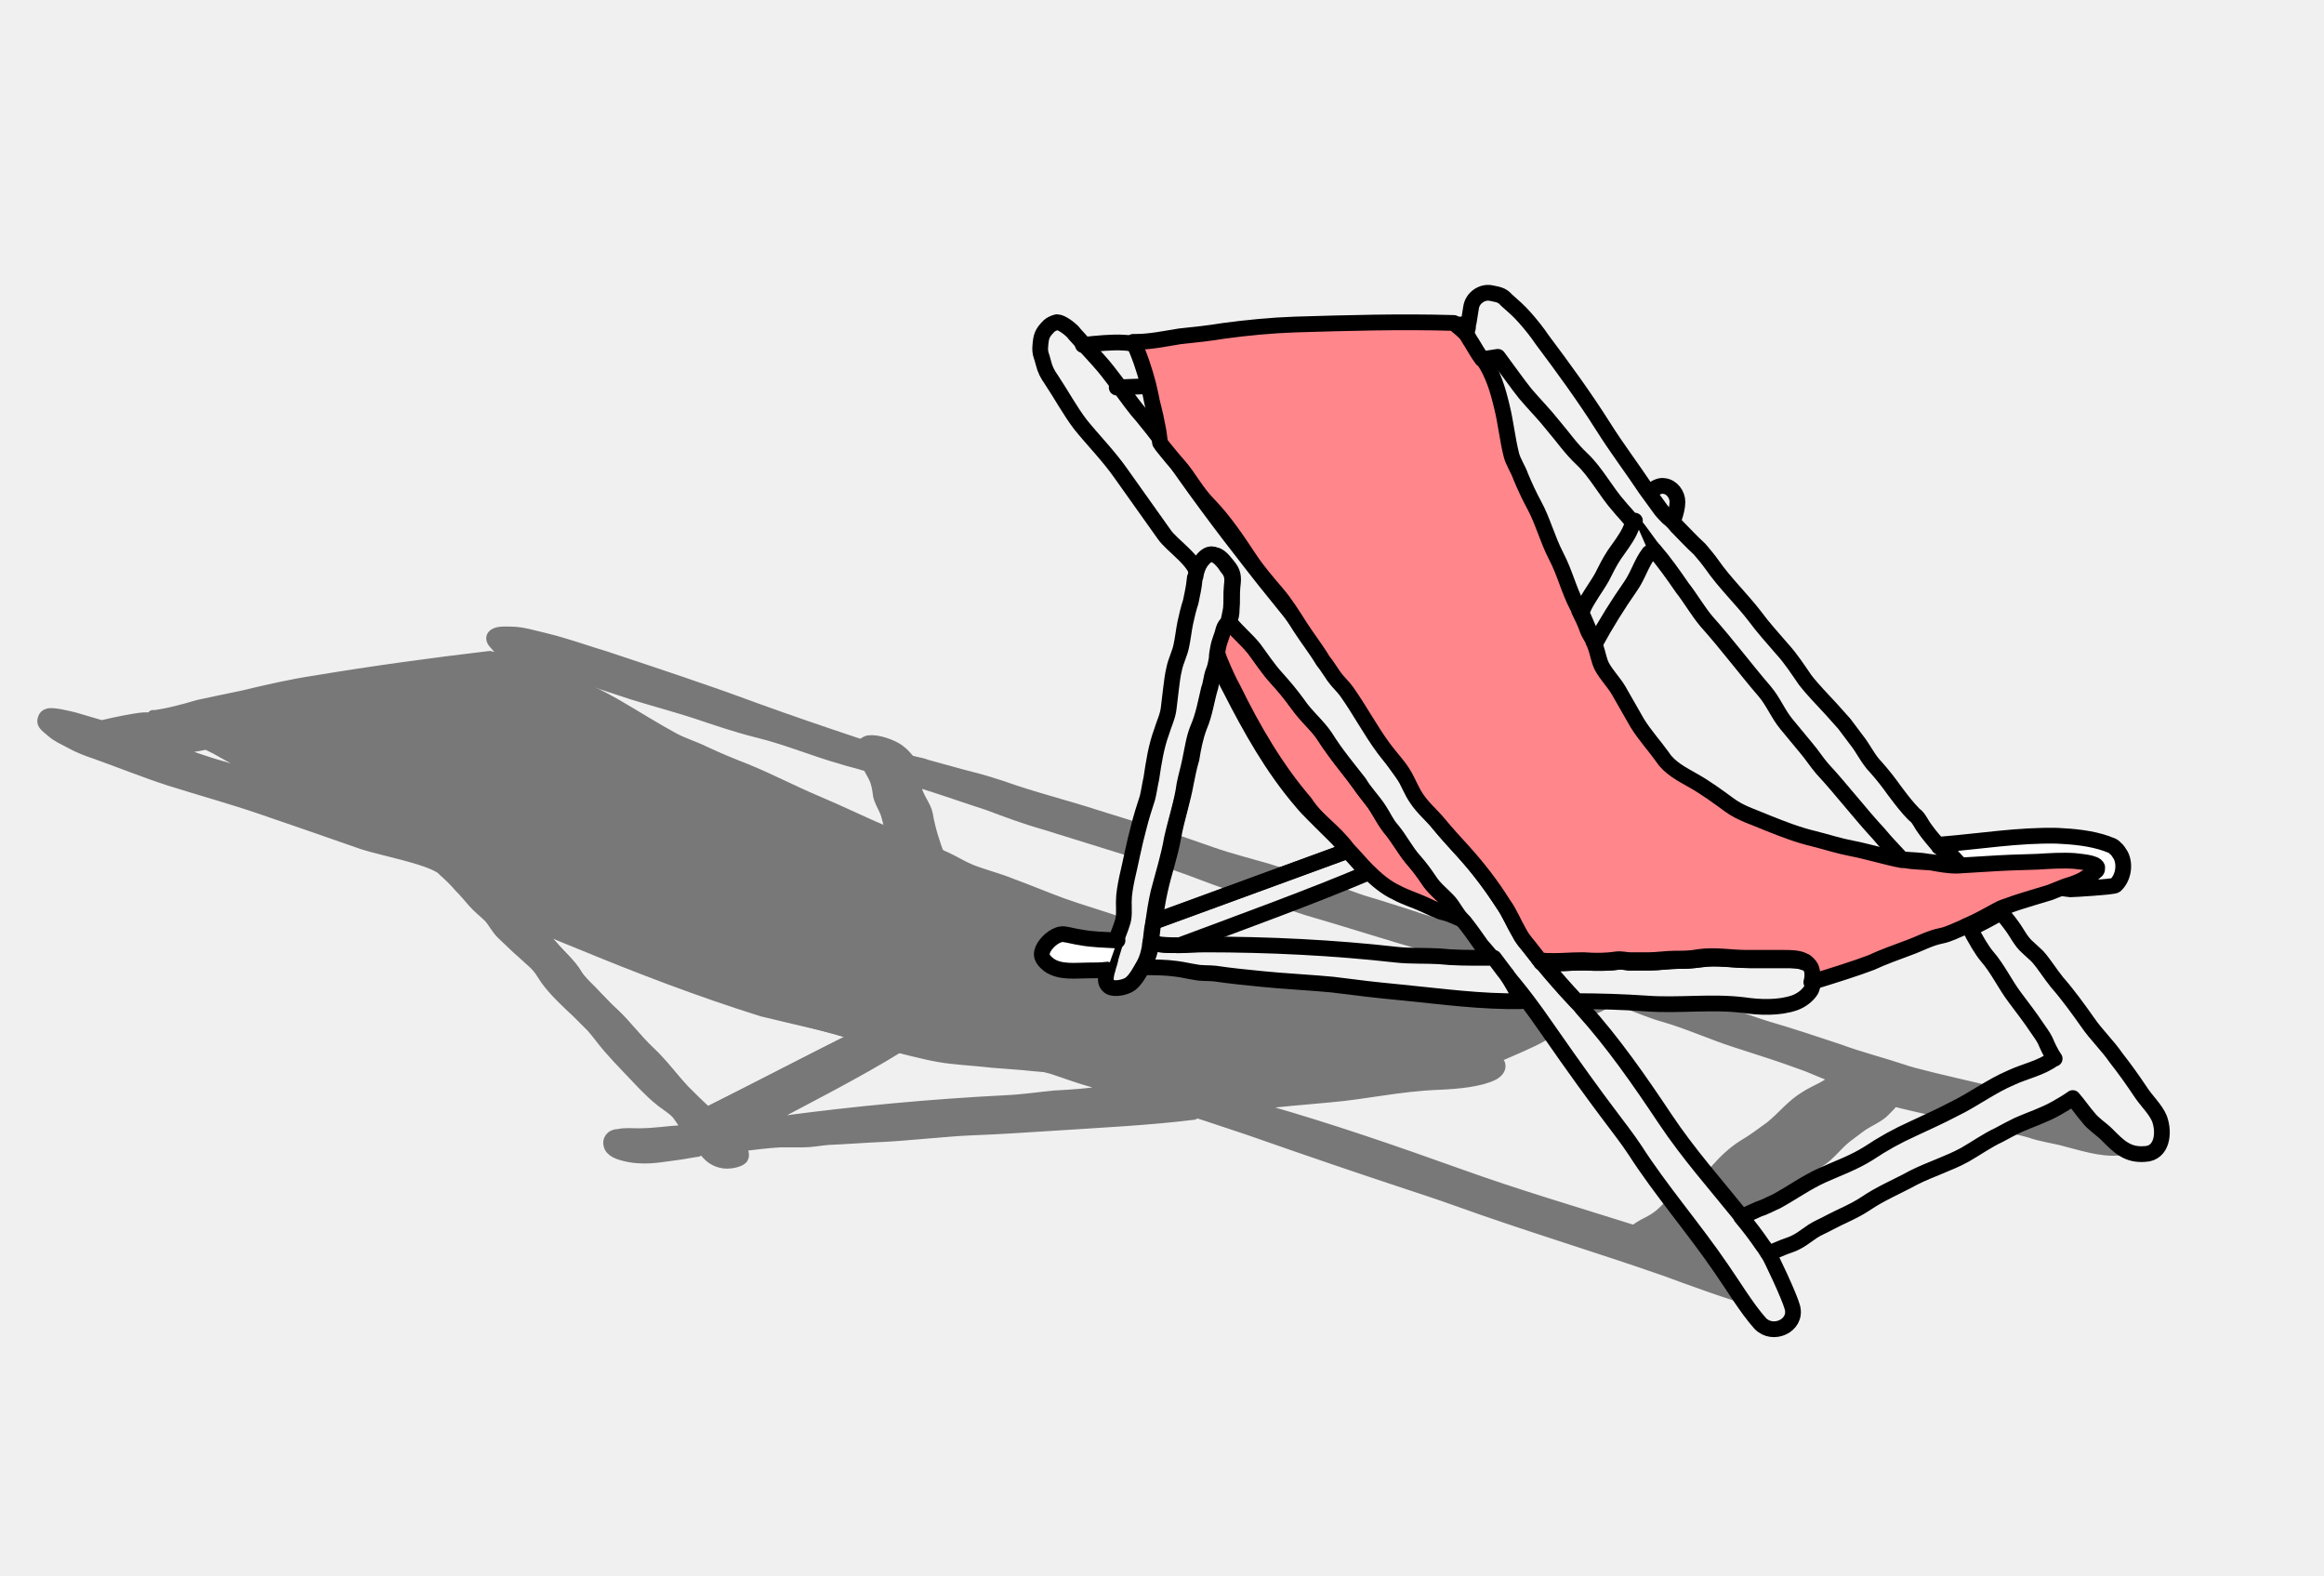
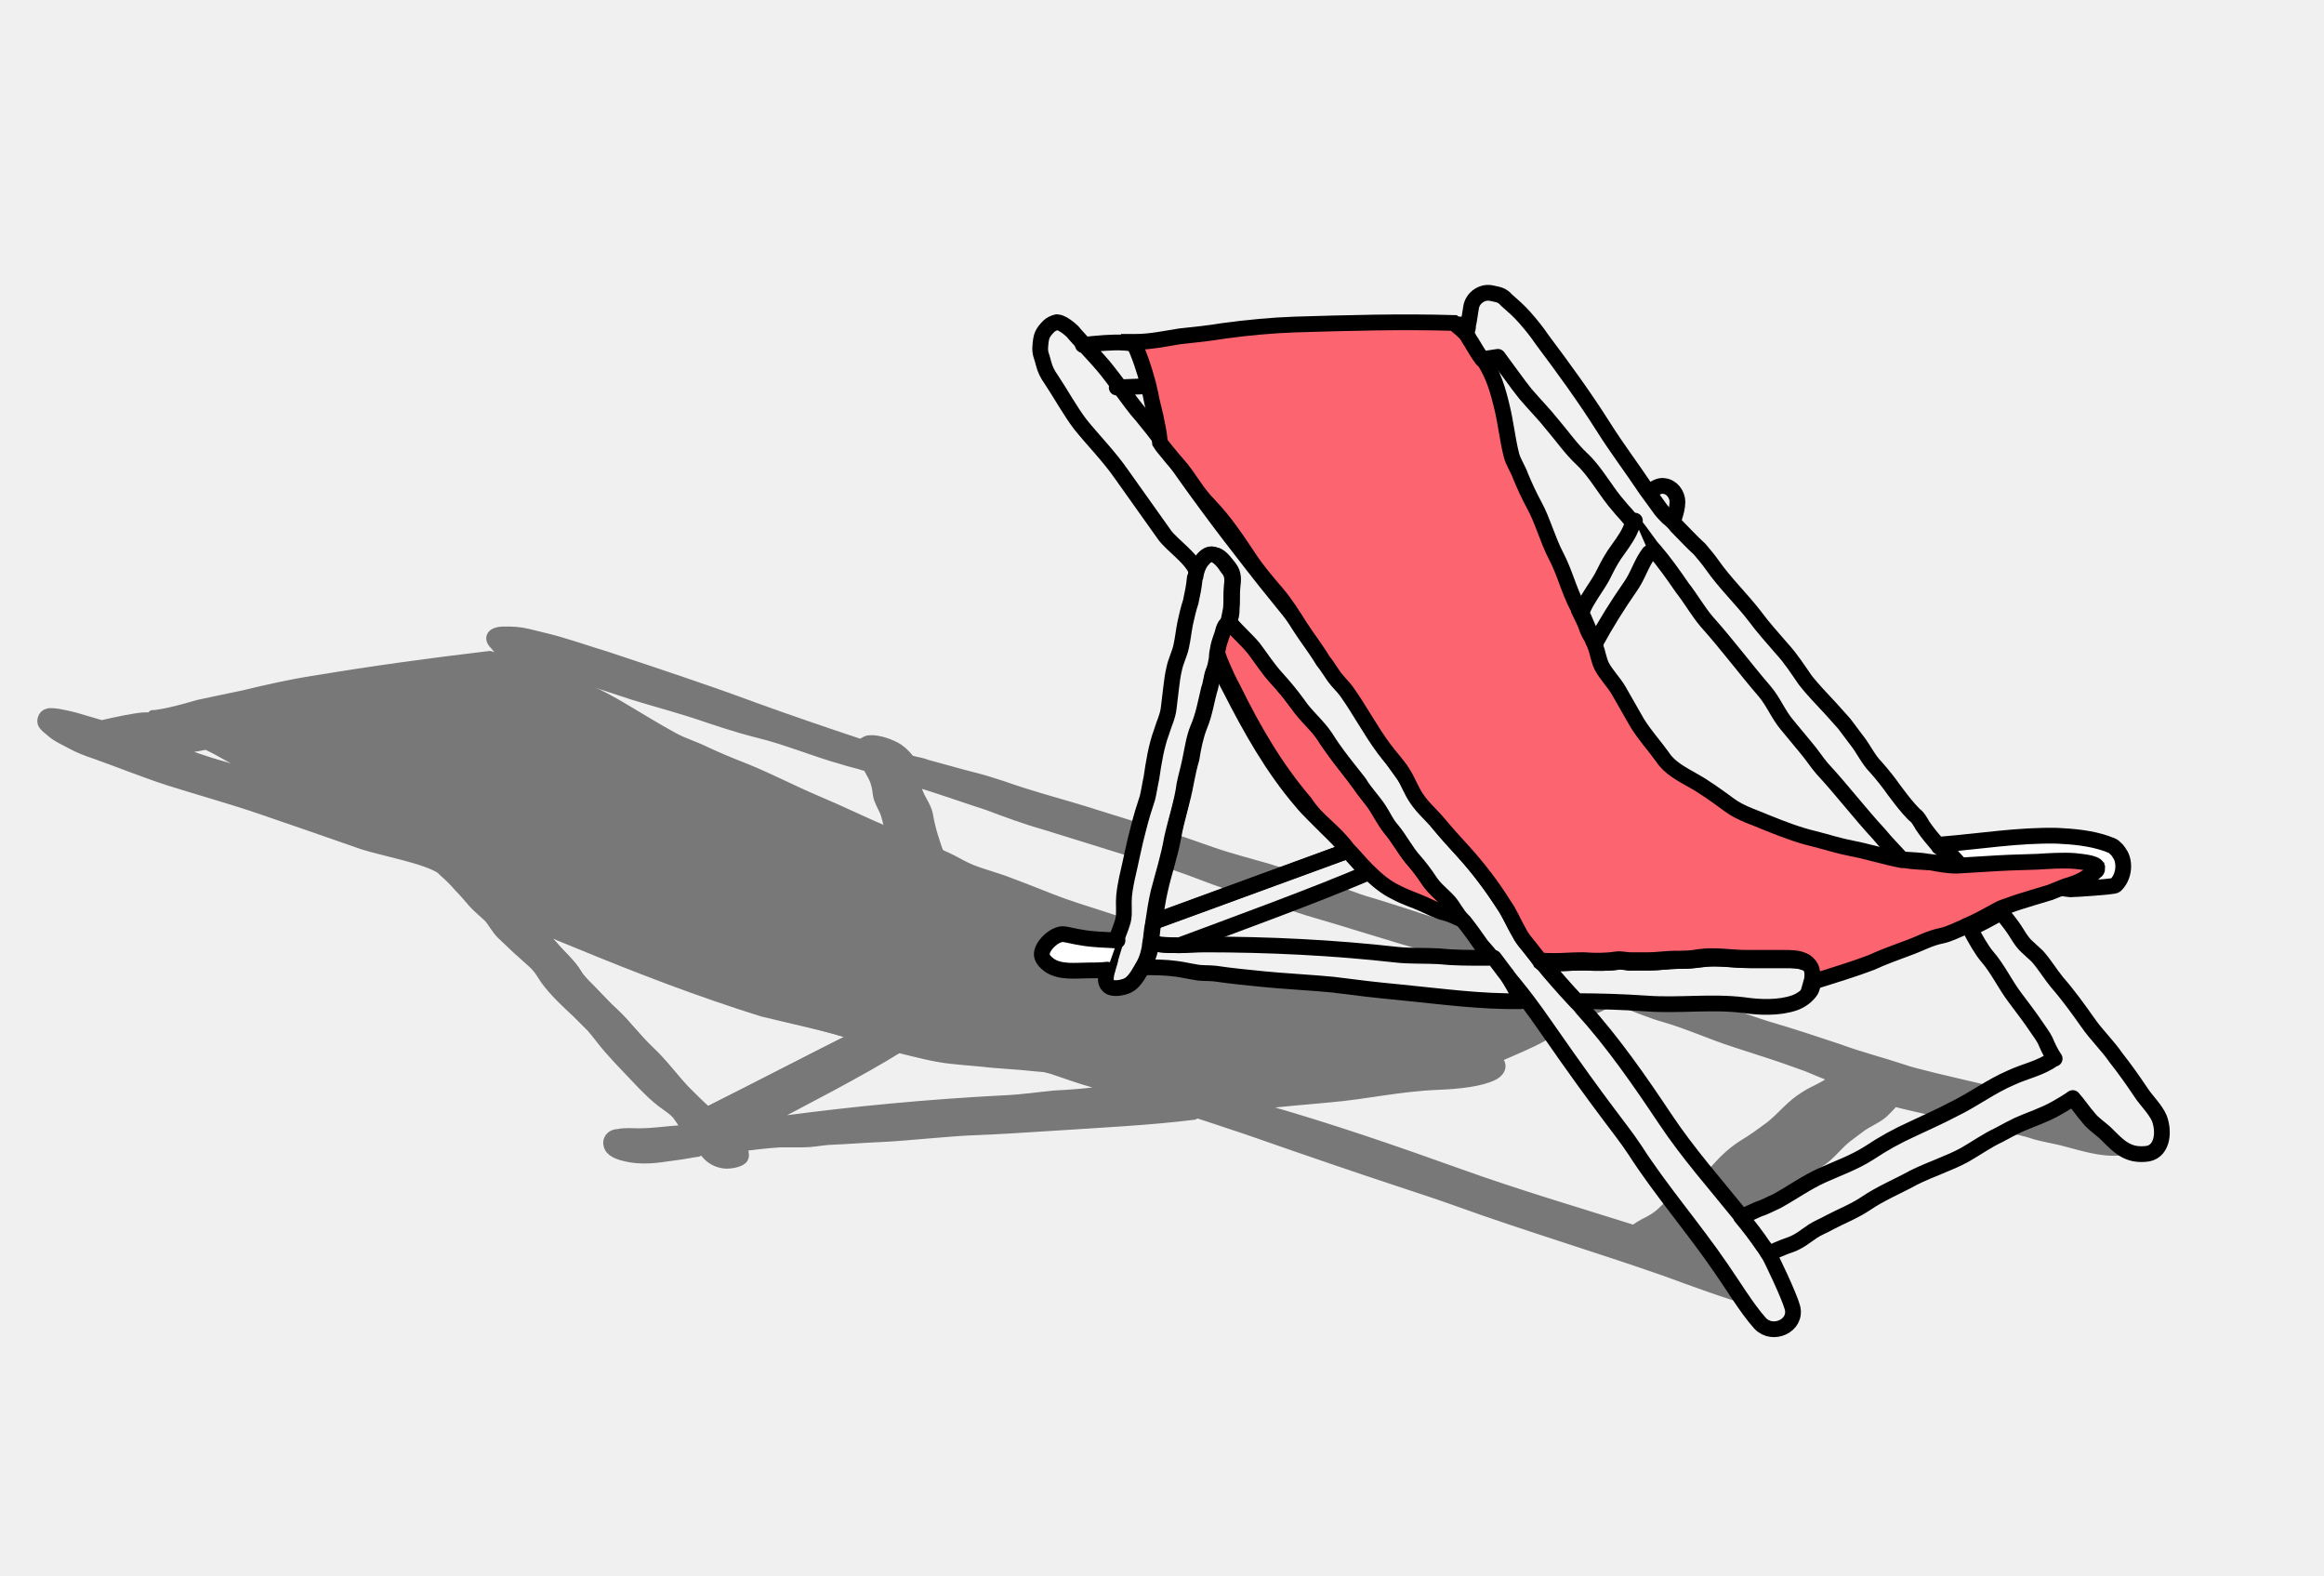
<svg xmlns="http://www.w3.org/2000/svg" version="1.1" id="Calque_1" x="0px" y="0px" viewBox="0 0 295.1 200" style="enable-background:new 0 0 295.1 200;" xml:space="preserve">
  <style type="text/css">
	.st0{opacity:0.5;}
	.st1{fill:#F1F1F1;stroke:#000000;stroke-width:1.315;stroke-linecap:round;stroke-linejoin:round;stroke-miterlimit:10;}
	.st2{fill:none;stroke:#000000;stroke-width:1.315;stroke-linecap:round;stroke-linejoin:round;stroke-miterlimit:10;}
	.st3{stroke:#000000;stroke-width:1.315;stroke-linecap:round;stroke-linejoin:round;stroke-miterlimit:10;}
	.st4{fill:#FF868B;stroke:#000000;stroke-width:1.315;stroke-linecap:round;stroke-linejoin:round;stroke-miterlimit:10;}
- 	.st5{fill:#FF868B;stroke:#000000;stroke-width:2;stroke-linecap:round;stroke-linejoin:round;stroke-miterlimit:10;}
+ 	.st5{fill:#FC6570;stroke:#000000;stroke-width:2;stroke-miterlimit:10;}
	.st6{fill:#F1F1F1;stroke:#000000;stroke-width:2;stroke-linecap:round;stroke-linejoin:round;stroke-miterlimit:10;}
	.st7{fill:#FFFFFF;stroke:#000000;stroke-width:2;stroke-linecap:round;stroke-linejoin:round;stroke-miterlimit:10;}
	.st8{fill:none;stroke:#000000;stroke-width:2;stroke-linecap:round;stroke-linejoin:round;stroke-miterlimit:10;}
+ 	.st9{fill:#FF868B;stroke:#000000;stroke-width:2;stroke-linecap:round;stroke-linejoin:round;stroke-miterlimit:10;}
</style>
  <g class="st0">
    <path class="st1" d="M80.4,114.4c-1.5-0.5-3-1-4.5-1.6C77.4,113.3,78.9,113.9,80.4,114.4z" />
    <path class="st1" d="M117.5,127.2c-1.8-0.5-3.6-1-5.4-1.6c-1.1-0.4-2.2-0.9-3.3-1.3C112,125.3,115.6,126.5,117.5,127.2z" />
    <path class="st1" d="M142.6,135.6c-0.2-0.1-0.3-0.1-0.4-0.2c-1.4-0.5-2.8-1.1-4.1-1.7C139.6,134.3,141.1,135,142.6,135.6z" />
    <path class="st1" d="M215.3,159c-0.5-0.2-1-0.4-1.5-0.5C214.3,158.6,214.8,158.8,215.3,159z" />
    <path class="st2" d="M19.2,91.1C19.2,91.1,19.1,91.1,19.2,91.1" />
    <path class="st2" d="M64.6,83.3c-0.8,0.1-1.6,0.2-2.4,0.3" />
    <path class="st2" d="M21.9,95.2h-0.1" />
    <path class="st2" d="M26.3,94.5h-0.1" />
    <path class="st1" d="M189.6,134.4c-0.1,0-0.2,0.1-0.2,0.1c-0.4-0.4-1-0.9-1.7-1.2h0.1C188.4,133.5,189.1,133.9,189.6,134.4z" />
    <path class="st3" d="M216.6,119.7C216.6,119.7,216.7,119.7,216.6,119.7C216.7,119.7,216.6,119.7,216.6,119.7l-0.1,0.2   c0,0.1-0.1,0.2-0.3,0.3c-0.2,0.2-0.3,0.3-0.4,0.4c-0.5,0.4-1.1,0.7-1.7,1c-0.4,0.2-1.4,0.9-1.4,0.9l-12.8-1.4   c3.2-0.6,3.8-0.6,7.2-1.2c1.7-0.2,3.3-0.6,5.2-0.7c0.8,0,3.2-0.2,4.1,0.1C216.5,119.4,216.6,119.6,216.6,119.7z" />
    <path class="st4" d="M80.4,114.4c-1.5-0.5-3-1-4.5-1.6C77.4,113.3,78.9,113.9,80.4,114.4z" />
    <path class="st4" d="M117.5,127.2c-1.8-0.5-3.6-1-5.4-1.6c-1.1-0.4-2.2-0.9-3.3-1.3C112,125.3,115.6,126.5,117.5,127.2z" />
    <path class="st4" d="M142.6,135.6c-0.2-0.1-0.3-0.1-0.4-0.2c-1.4-0.5-2.8-1.1-4.1-1.7C139.6,134.3,141.1,135,142.6,135.6z" />
    <path class="st4" d="M189.6,134.4c-0.1,0-0.2,0.1-0.2,0.1c-0.4-0.4-1-0.9-1.7-1.2h0.1C188.4,133.5,189.1,133.9,189.6,134.4z" />
    <path class="st4" d="M196,121.7c-1.3,0.2-2.7,0.1-4,0.2s-2.7,0.2-4,0.2c0,0,0,0-0.1,0c0.1,0,0.2,0,0.3,0c1.3,0,2.7-0.2,4-0.2   C193.5,121.8,194.8,121.8,196,121.7z" />
    <path class="st3" d="M133.2,135.5c-1.3-0.1-2.4-0.2-3.3-0.3c-1.2-0.1-2.6-0.2-3.9-0.3c-1.7-0.2-3.4-0.3-5.2-0.5   c-2-0.2-4.3-0.8-6.7-1.4l0,0c-1.8-0.5-3.6-1-5.2-1.5c-3.9-1.3-8-2.1-12-3.3c-8.1-2.4-15.8-5.5-23.3-8.6c-1.7-0.7-3.3-1.4-4.9-2.1   c-0.4-0.2-0.7-0.3-1.1-0.5l0,0c-0.4-0.3-0.7-0.7-1.1-1c-0.4-0.4-0.6-0.8-0.9-1.2c-0.3-0.3-0.5-0.5-0.5-0.8c0-0.2,0-0.3-0.1-0.5   c0.2,0.1,0.4,0.1,0.7,0.2c2,0.6,4.1,1.1,6.1,1.7c2.3,0.7,4.5,1.6,6.9,2.2c2.1,0.6,4,1.2,6,1.9c2.5,0.8,5.3,1.5,7.7,2.4   c3.4,1.3,7,2.3,10.4,3.5c2,0.7,4.1,1.2,5.9,1.9c1.3,0.5,2.6,1,4,1.5c2.3,0.7,4.5,1.6,6.9,2.3c1.5,0.5,2.9,0.9,4.4,1.5   c1.7,0.6,3.5,1,5.2,1.5C130.5,134.5,131.8,135,133.2,135.5z" />
    <path class="st3" d="M267.6,142.8c-1.7-0.8-3.9-1.4-5.8-2c-2.4-0.9-17.7-4.1-20.1-5c-2.7-0.9-5.5-1.6-8.2-2.6c-3-1-6-2-9.1-2.9   c-1.9-0.6-3.8-1.3-5.7-1.9c-0.9-0.3-1.7-0.4-2.6-0.7c-1.5-0.4-3.1-1.1-4.5-1.6c-1.2-0.4-2.5-0.8-3.7-1.1c-0.9,0.6-1.5,1.3-2.6,1.9   l0,0c2.3,0.9,4.8,1.9,6,2.2c3.1,0.9,5.9,2.2,9,3.2c2.1,0.7,4.4,1.4,6.4,2.1c0.9,0.3,1.9,0.7,2.8,1c1,0.4,2.3,1,3.5,1.4l0,0   c-0.7,1-2.6,1.6-3.8,2.4c-1.8,1.1-2.9,2.6-4.4,3.8c-1.1,0.8-2.3,1.7-3.5,2.4c-1.4,0.9-2.4,1.9-3.3,2.9c-0.9,1.1-2.5,1.9-3.9,2.8   c-1.4,0.9-2.2,2.1-3.4,3.1c-0.5,0.4-1,0.7-1.6,1s-1.1,0.6-1.6,1c-7.6-2.4-14.8-4.5-22.3-7.2c-8.1-2.9-16.2-5.7-24.6-8.1   c-0.7-0.2-1.3-0.4-2-0.6c3.4-0.4,6.8-0.7,10.2-1c4.7-0.4,8.8-1.4,13.8-1.6c2.6-0.1,5.4-0.4,7-1.2c0.6-0.3,1-0.8,0.9-1.3   c0-0.2-0.2-0.4-0.4-0.6c-0.1-0.1-0.2-0.2-0.3-0.3c-0.1,0-0.2,0.1-0.2,0.1c-0.4-0.4-1-0.9-1.7-1.2h0.1c0.7,0.2,1.4,0.7,1.9,1.1   c2.1-0.9,4.7-2,5.9-2.7c1.1-0.7,2.3-1.4,3.6-2c1.1-0.5,1.9-1.2,3.2-1.6c0.9-0.3,1.4-0.8,2.2-1.2c0,0,0.1-0.1,0.2-0.1l0.1-0.1l0,0   c1.1-0.5,1.7-1.3,2.6-1.9l0,0c0.3-0.2,0.7-0.4,1.1-0.6c1.1-0.5,3.8-1.5,4.2-1.8l-12.8-1.4c-0.1,0-0.1,0-0.2,0c-0.2,0-2.1,0.3-3,0.5   c-0.1,0-0.2,0-0.3,0.1c-0.1,0-0.1,0-0.2,0h-0.1c-1.3,0.2-2.7,0.1-4,0.2s-2.7,0.2-4,0.2c0,0,0,0-0.1,0h-0.1   c-2.7,0.1-5.7-0.1-8.4-0.1c-2.1,0-4.3-0.1-6.4-0.2c-2.7,0-5.4-0.2-8.3-0.5c-2.5-0.2-5-0.4-7.6-0.9s-5.4-1.1-7.9-1.5   c-2.3-0.3-4.8-0.7-7.1-1.5c-2.4-0.9-5-1.6-7.5-2.5c-2.2-0.8-4.3-1.7-6.5-2.5c-1.7-0.7-3.4-1.1-5.2-1.8c-1.2-0.5-2.1-1.1-3.2-1.6   c-0.3-0.1-0.6-0.3-0.9-0.4h-0.1c-0.7-0.3-1.4-0.5-2-0.8c-1.2-0.6-2.4-1.1-3.6-1.6h-0.1c-0.2-0.1-0.4-0.2-0.6-0.3   c-3.1-1.3-5.9-2.7-9-4s-5.9-2.8-9.1-4.1c-1.8-0.7-3.5-1.4-5.2-2.2c-1.2-0.6-2.8-1.1-3.9-1.7c-2.4-1.3-4.6-2.7-7-4.1s-5.1-2.7-8-3.7   l0,0c0,0,0,0-0.1,0s-0.3-0.1-0.4-0.1c-0.2-0.1-0.3-0.1-0.4-0.2c-0.3-0.1-0.6-0.2-0.9-0.3c-0.3-0.1-0.6-0.2-0.8-0.3   c-0.3-0.1-0.6-0.2-0.9-0.3H67c-0.1,0-0.1,0-0.2-0.1c-0.1,0-0.2-0.1-0.3-0.1c-0.2-0.1-0.3-0.1-0.5-0.2h-0.1C65,84,64,83.7,63,83.5   c-0.3-0.1-0.5-0.1-0.8-0.2c-7.6,0.9-14.9,1.9-22.1,3.1c-3.3,0.5-6.3,1.2-9.2,1.9c-1.9,0.4-3.9,0.8-5.7,1.2c-1.8,0.5-3.4,1-5.5,1.3   c-0.1,0-0.2,0-0.3,0c0.2,0.1,0.3,0.1,0.5,0.2c-0.6,0.1-1.2,0.1-1.7,0.1c-1.2,0.1-3.6,0.6-5.3,1c-1.4-0.4-2.7-0.8-3.4-1   c-0.8-0.2-2.8-0.7-3.4-0.5c-0.4,0.1-0.5,0.3-0.6,0.5c-0.3,0.7,0,1,1,1.8c0.8,0.7,1.4,0.9,2.5,1.5c0.9,0.5,1.9,0.9,3.1,1.3   c3.1,1.1,6.3,2.4,9.4,3.4c3.8,1.2,7.8,2.3,11.6,3.6c4.4,1.5,8.7,3,13,4.5c2.5,0.8,8,1.8,9.9,3.1c0.1,0.1,0.2,0.2,0.3,0.3   c0.8,0.7,1.4,1.3,2,2c0.6,0.6,1.2,1.3,1.7,1.9c0.6,0.7,1.5,1.4,2.1,2c0.6,0.7,0.9,1.4,1.6,2.1c0.6,0.6,1.3,1.2,1.9,1.8   c0.7,0.6,1.3,1.2,2,1.8c0.9,0.8,1.2,1.5,1.7,2.2c1,1.4,2.6,2.9,4,4.2c0.6,0.6,1.2,1.2,1.8,1.8c0.8,0.9,1.4,1.8,2.2,2.7   c1.3,1.5,2.9,3.1,4.4,4.7c0.7,0.7,1.4,1.4,2.3,2.1c0.8,0.6,1.8,1.2,2.2,1.9c0.4,0.5,0.6,1,1.1,1.5c0,0.1,0.1,0.1,0.1,0.2   c0.4,0.5,1.1,1.4,1.4,1.7c0,0,0,0,0,0.1c0.5,0.6,1.1,1.9,2.7,2.3c1,0.3,2.4-0.1,2.7-0.4c0.5-0.4,0.1-1.1,0-1.7l0,0   c1.6-0.2,3.2-0.4,4.9-0.5c1,0,2,0,2.9,0c1.1,0,2-0.2,3.1-0.3c2.4-0.1,4.9-0.3,7.3-0.4c2.2-0.1,8.2-0.7,10.5-0.8   c4.9-0.2,5.9-0.3,10.8-0.6c6.1-0.4,12.3-0.7,17.9-1.4c-0.7-0.2-1.4-0.5-2.1-0.7c-1.3-0.5-2.7-1-4-1.5c-0.5-0.2-0.9-0.3-1.4-0.5   c3.5,1.1,6.6,2,14.3,4.6c18.3,6.4,21.7,7.3,26.7,9.1c8.3,3,17.9,5.9,26.2,8.8c3.3,1.2,8.1,3,11.8,4c3.4,1,5.5-0.5,2.7-1.9   c-1.9-1-8.8-4-9.9-4.4c-0.5-0.2-1-0.4-1.5-0.5c0.5,0.2,1,0.4,1.5,0.5c0.2-0.2,0.5-0.3,0.8-0.5c0.5-0.2,0.9-0.5,1.4-0.7   c0.8-0.4,1-1,1.5-1.6c0.3-0.4,0.9-0.7,1.3-1.1c0.9-0.8,2.1-1.4,2.9-2.3c1-1.1,2.5-2.1,3.7-3.1c1.3-1.1,3.3-1.8,4.5-2.9   c0.9-0.8,1.5-1.6,2.5-2.4c0.5-0.4,1.1-0.8,1.6-1.2c1-0.8,2.5-1.3,3.3-2.2c0.4-0.4,0.8-0.8,1.1-1.2c1.5,0.5,15.8,3.5,17.3,4   c1.4,0.5,3.1,0.7,4.5,1.1c3,0.8,5.3,1.5,7.7,1C271.7,145.6,269.9,143.9,267.6,142.8z M34.3,99.2c-1.6-0.6-4.3-1.4-6-1.9   c-2.2-0.6-4.3-1.4-6.4-2.1c1.4-0.2,2.9-0.4,4.3-0.7c0.4,0.2,0.8,0.4,1.2,0.6c1.4,0.8,2.9,1.6,4.3,2.4c1,0.6,1.9,1.1,2.8,1.7   c0.7,0.3,1.5,0.5,2.2,0.7c1.7,0.6,3.4,1,5.1,1.6c2.2,0.7,4.4,1.6,6.6,2.2c4.2,1.1,8.2,2.5,12.1,4c2.5,0.9,5.1,1.7,7.7,2.5   c2.5,0.7,4.9,1.6,7.3,2.5c0.1,0,0.2,0.1,0.4,0.1c1.6,0.5,3,1,4.5,1.6c0.8,0.3,1.6,0.5,2.4,0.8c1.1,0.4,2.3,0.8,3.4,1.2   c1.2,0.4,2.5,0.7,3.6,1.1c4,1.4,7.8,2.9,11.8,4.3c1.8,0.6,3.7,1.1,5.5,1.8c0.6,0.2,1.1,0.4,1.7,0.7c3.2,1.1,6.8,2.3,8.7,2.9   c-1.8-0.5-3.6-1-5.4-1.6c-1.1-0.4-2.2-0.9-3.3-1.3c-3.1-1-5.9-2-6.7-2.2c-4-1.3-7.8-2.9-11.8-4.3c-1.1-0.4-2.4-0.7-3.6-1.1   c-2.2-0.7-4.2-1.5-6.3-2.3c-1.5-0.5-3-1-4.5-1.6c-0.1,0-0.3-0.1-0.5-0.1c-4.8-1.5-9.5-3-14.2-4.5C52.1,105.3,43.1,102.4,34.3,99.2z    M140.5,138.5c-2.1,0.3-4.4,0.5-6.6,0.6c-2.1,0.2-4,0.5-6.2,0.6c-9.8,0.5-19.2,1.4-28.2,2.6c-1.1,0.1-2.2,0.3-3.3,0.5   c5.7-3,13.1-6.8,17.9-9.8c-1.8-0.5-3.6-1-5.2-1.5c-5.8,2.9-13.3,6.8-19.1,9.7c-1-0.9-2-1.9-2.9-2.8c-1.5-1.6-2.7-3.3-4.4-4.9   c-1.7-1.6-2.9-3.3-4.6-4.9c-0.8-0.7-1.4-1.4-2.1-2.1c-0.9-1-2.1-2-2.6-2.9c-0.7-1.2-2.1-2.4-3.1-3.6c-0.5-0.6-1.2-1.1-1.5-1.6   c-0.3-0.4-0.6-0.8-1.1-1.2l0,0c-0.4-0.3-0.7-0.7-1.1-1c-0.4-0.4-0.6-0.8-0.9-1.2c-0.3-0.3-0.5-0.5-0.5-0.8c0-0.2,0-0.3-0.1-0.5   c0.2,0.1,0.4,0.1,0.7,0.2c2,0.6,4.1,1.1,6.1,1.7c2.3,0.7,4.5,1.6,6.9,2.2c2.1,0.6,4,1.2,6,1.9c2.5,0.8,5.3,1.5,7.7,2.4   c3.4,1.3,7,2.3,10.4,3.5c2,0.7,4.1,1.2,5.9,1.9c1.3,0.5,2.6,1,4,1.5c2.3,0.7,4.5,1.6,6.9,2.3c1.5,0.5,2.9,0.9,4.4,1.5   c1.7,0.6,3.5,1,5.2,1.5c1.4,0.4,2.7,0.9,4.1,1.3c0.1,0,0.3,0.1,0.4,0.1c1.8,0.6,3.4,1.2,5.2,1.7c1,0.3,2.1,0.7,3.1,1   C141.5,138.4,141,138.4,140.5,138.5z M125.5,129.6c-2.3-0.7-4.5-1.3-6.8-2c-0.2-0.1-0.6-0.2-1.2-0.4c0.2,0.1,0.4,0.1,0.6,0.2   c2.2,0.7,4.5,1.3,6.8,2c4,1.2,7.9,2.5,11.8,3.9c0.2,0.1,0.3,0.1,0.5,0.2C133.3,132,129.4,130.7,125.5,129.6z M142.2,135.4   c-1.4-0.5-2.8-1.1-4.1-1.7c1.5,0.6,3,1.2,4.6,1.8C142.5,135.5,142.3,135.5,142.2,135.4z" />
    <path class="st3" d="M196.7,121.6c-0.1,0-0.2,0-0.3,0.1c-0.1,0-0.1,0-0.2,0h-0.1c-1.2,0.1-2.5,0.1-3.8,0.1c-1.3,0.1-2.7,0.2-4,0.2   c-0.1,0-0.2,0-0.3,0c-2-0.6-4.1-1.2-6.2-1.7c-5.3-1.5-10.5-3.2-15.7-4.7c-1.6-0.5-3.2-1.1-4.8-1.6c-1.8-0.6-3.6-1.1-5.3-1.7   c-2.4-0.8-4.5-1.7-6.9-2.5c-5.5-1.7-10.9-3.4-16.4-5.1c-2.5-0.7-4.9-1.6-7.3-2.5c-2.8-0.9-5.6-1.9-8.5-2.8c-0.1,0-0.3-0.1-0.4-0.1   c-0.3-0.1-0.5-0.1-0.7-0.2c-1.6-0.5-3.5-1.2-5.2-1.7l0,0l0,0c-0.3-0.1-0.5-0.2-0.8-0.2c-0.9-0.3-1.9-0.5-2.8-0.8   c-3.6-1-7.1-2.5-10.8-3.4c-2.8-0.7-5.4-1.6-8.1-2.5c-2.5-0.8-5.1-1.5-7.7-2.3c-1.9-0.6-5.4-1.8-8.2-2.7c-0.7,0.2-1.1,0.4-1.8,0.5   l0,0c0,0,0,0-0.1,0s-0.3-0.1-0.4-0.1c-0.2-0.1-0.3-0.1-0.4-0.2c-0.3-0.1-0.6-0.2-0.9-0.3c-0.3-0.1-0.6-0.2-0.8-0.3   c-0.3-0.1-0.6-0.2-0.9-0.3h-0.1c-0.1,0-0.1,0-0.2-0.1c-0.1,0-0.2-0.1-0.3-0.1c-0.5-0.2-1-0.4-1-0.4C65,84,65.1,84,64.8,83.7   c0,0-0.2-0.1-0.3-0.3c-0.1-0.1-0.2-0.2-0.3-0.2c-0.5-0.4-1-0.9-1.4-1.4C62,81,62.4,80.2,64,80.2l0,0c1.2,0,1.8,0,3.1,0.3   c1.6,0.4,3,0.7,4.6,1.2c1.7,0.5,3.4,1.1,5.1,1.6c6.3,2.1,12.7,4.2,18.9,6.5c4.4,1.6,8.8,3.1,13.3,4.6c1.2,0.4,2.5,0.9,3.8,1.3   c0.9,0.3,1.8,0.6,2.6,0.8c0.3,0.1,0.5,0.1,0.8,0.2c0.5,0.1,1,0.2,1.5,0.4c1.9,0.5,3.9,1.1,5.9,1.6c1.2,0.3,2.5,0.7,3.7,1.1   c3.9,1.4,8,2.4,12,3.7c2.6,0.8,5.1,1.6,7.8,2.4c2.3,0.7,4.5,1.5,6.8,2.3s4.7,1.4,7.1,2.1c1.2,0.4,2.4,0.7,3.6,1   c1.2,0.4,2.3,0.8,3.4,1.2c2.1,0.7,3.9,1.5,6,2.1c1.7,0.5,3.5,1.1,5.1,1.6c1.4,0.5,2.9,0.9,4.3,1.4c0.6,0.2,1.2,0.3,1.8,0.5   c1,0.3,1.8,0.6,2.7,0.9c1.2,0.4,2.3,0.7,3.6,1.1c0.2,0.1,0.4,0.1,0.6,0.2C193.2,120.7,195,121.1,196.7,121.6z" />
    <path class="st1" d="M215.3,159c-0.5-0.2-1-0.4-1.5-0.5C214.3,158.6,214.8,158.8,215.3,159z" />
    <path class="st4" d="M208,125c-0.9,0.6-1.5,1.3-2.6,1.9l0,0c0,0,0,0-0.1,0C206.3,126.4,207,125.6,208,125   C207.9,125,207.9,125,208,125z" />
    <path class="st1" d="M196,121.7c-1.3,0.2-2.7,0.1-4,0.2s-2.7,0.2-4,0.2c0,0,0,0-0.1,0c0.1,0,0.2,0,0.3,0c1.3,0,2.7-0.2,4-0.2   C193.5,121.8,194.8,121.8,196,121.7z" />
    <path class="st3" d="M109.3,94.6c0,0,0.6-0.6,1.1-0.6c1.1-0.1,2.8,0.5,3.7,1.1c0.7,0.5,1.1,1,1.4,1.4c0,0,0,0.1,0.1,0.1L109.3,94.6   z" />
    <path class="st4" d="M119.4,108.9L119.4,108.9c-0.7-0.3-1.4-0.5-2.1-0.8c-1.2-0.6-2.4-1-3.6-1.6l0,0h0.1c1.3,0.5,2.4,1,3.7,1.6   C118,108.4,118.7,108.6,119.4,108.9z" />
    <path class="st3" d="M116.4,100.1c0.2,1.1,1.2,2.2,1.4,3.3c0.3,1.8,0.9,3.7,1.6,5.5c-0.7-0.3-1.4-0.5-2-0.8c-1.2-0.6-2.4-1-3.7-1.6   h-0.1c0-0.1-0.1-0.2-0.1-0.3c-0.7-1.1-0.7-2-1.1-3.1c-0.3-0.7-0.8-1.5-0.9-2.2c-0.1-0.8-0.2-1.5-0.6-2.3c-0.2-0.4-0.4-0.7-0.6-1.1   l0,0L116.4,100.1z" />
    <path class="st3" d="M81.1,143.9c1.9,0,3.7-0.3,5.5-0.4l2,2.7c-0.8,0.1-1.7,0.3-2.5,0.4c-1.8,0.2-3.7,0.7-6.1,0.3   c-1.6-0.3-2.5-0.7-2.7-1.5c-0.2-0.6,0.2-1.4,1.2-1.4C79.3,143.8,80.3,143.9,81.1,143.9z" />
    <path class="st2" d="M108.9,131.5c-5.8,2.9-13.3,6.8-19.1,9.7c-1-0.9-2-1.9-2.9-2.8c-1.5-1.6-2.7-3.3-4.4-4.9   c-1.7-1.6-2.9-3.3-4.6-4.9c-0.8-0.7-1.4-1.4-2.1-2.1c-0.9-1-2.1-2-2.6-2.9c-0.7-1.2-2.1-2.4-3.1-3.6c-0.5-0.6-1.2-1.1-1.5-1.6   c-0.3-0.4-0.6-0.8-1.1-1.2c0.4,0.2,0.7,0.3,1.1,0.5c1.6,0.8,3.2,1.4,4.9,2.1c7.5,3.1,15.3,6.1,23.3,8.6   C100.8,129.4,105,130.2,108.9,131.5z" />
    <path class="st3" d="M220.9,120.5c-0.1,0.2-7.8,1.8-8.3,1.9l-12.8-1.4l-8.3-0.9c0,0,12-3.1,15.3-2.8c2.4-0.3,5-0.4,7.9-0.2   c0.6,0,1.2,0.1,1.8,0.2c0.5,0.1,1.1,0.3,1.6,0.5C220,118.6,221.2,119.8,220.9,120.5z" />
  </g>
  <g>
    <path class="st5" d="M185.8,116.8c-0.9-0.4-1.6-0.7-2.3-0.9c-0.9-0.2-1.8-0.7-2.7-1.1c-1.1-0.5-2.4-0.9-3.5-1.5   c-1.3-0.6-2.5-1.6-3.7-2.8l0,0c-0.9-0.9-1.7-1.9-2.5-2.7c-1.6-2.2-4-3.8-5.8-6c-3.7-4.3-6.5-9.3-9.1-14.4c-0.6-1.1-1.1-2.2-1.6-3.4   c-0.1-0.3-0.2-0.6-0.3-0.8l0,0c0.1-0.5,0.1-1,0.2-1.5c0.1-0.5,0.3-1.1,0.5-1.6c0.1-0.4,0.2-0.7,0.4-1.1c0.2-0.2,0.3-0.4,0.4-0.6   c0.1,0.2,0.2,0.2,0.2,0.4c0.9,1.1,2,2,2.9,3.1c1.1,1.2,1.9,2.7,2.9,3.8c1,1.1,1.9,2.1,2.7,3.3c1.1,1.5,2.5,2.6,3.5,4.2   c1.3,2.1,3,3.9,4.4,6c0.8,1.1,1.8,2.2,2.5,3.4c0.5,0.8,0.9,1.6,1.6,2.5c1.1,1.3,1.8,2.7,2.9,4c0.7,0.8,1.3,1.6,1.9,2.5   c0.7,1.1,1.6,1.7,2.5,2.7C184.7,115.3,185.2,116.1,185.8,116.8z" />
    <path class="st6" d="M182.8,104.7c1,1.2,2.1,2.4,3.1,3.5c1.9,2.1,3.5,4.3,5.1,6.7c0.7,1.1,1.3,2.5,2,3.6c0.3,0.7,0.8,1.2,1.2,1.7   s0.8,1,1.1,1.4c0.1,0.2,0.2,0.3,0.4,0.5c1.4,1.7,2.8,3.3,4.3,4.9c0.3,0.3,0.7,0.7,0.9,1c3.9,4.3,7.3,9.2,10.5,14   c3,4.5,6.4,8.3,9.7,12.4c1,1.1,1.3,1.6,2.8,3.7c0.2,0.3,0.4,0.6,0.6,0.9c0.4,0.7,2.7,5.5,3.1,7c0.6,2.3-2.5,3.7-4.1,2   c-1.7-1.9-3.5-4.9-4.9-6.9c-3.4-5-7.8-10.1-11-15.1c-2-3-3.7-4.7-11.2-15.5c-3.6-5.2-5-6.5-6.9-8.8c-0.4-0.6-0.9-1.1-1.4-1.7   c-0.7-1-1.4-2-2.2-3c-0.1-0.1-0.2-0.2-0.2-0.2c-0.7-0.7-1.1-1.6-1.7-2.3c-0.8-0.9-1.8-1.6-2.5-2.7c-0.6-0.9-1.2-1.7-1.9-2.5   c-1.1-1.2-1.8-2.7-2.9-4c-0.7-0.8-1-1.6-1.6-2.5c-0.7-1.1-1.8-2.2-2.5-3.4c-1.4-1.8-3-3.7-4.3-5.8c-1-1.5-2.5-2.7-3.5-4.2   c-0.8-1.1-1.7-2.2-2.7-3.3c-1.1-1.2-2-2.6-2.9-3.8c-0.9-1.1-2-2-2.9-3.1c-0.1-0.1-0.2-0.2-0.2-0.4c0.2-0.4,0.3-0.8,0.3-1.5   c0.1-0.9,0-1.9,0.1-2.8s0.2-1.6-0.4-2.4c-0.4-0.5-1.1-1.5-1.7-1.6c-0.8-0.2-1.2,0.4-1.6,0.9c-0.4,0.6-0.7,1.2-0.7,1.9   c0-2-3.3-4-4.3-5.5c-1.8-2.5-3.6-5.1-5.4-7.6c-1.6-2.3-3.5-4.2-5.2-6.3c-1.3-1.7-2.5-3.9-3.7-5.7c-0.5-0.7-0.8-1.3-1-2.1   c-0.2-0.9-0.5-1.2-0.4-2.2c0.1-1.2,0.2-1.6,1.1-2.5c0.2-0.2,0.6-0.4,1-0.5c0.6,0,1.6,0.8,2,1.2c0.3,0.4,1,1.1,1.6,1.8   c1.1,1.2,2.3,2.5,2.9,3.3s1.1,1.4,1.6,2.1c0.9,1.2,1.8,2.5,2.8,3.6c0.7,0.9,2,2.4,2.6,3.4c3.6,5.3,7.4,10.4,11.4,15.5   c2,2.6,4.2,5.2,6.3,7.9c1.8,2.2,2.9,4.6,4.6,6.8c0.5,0.7,1.2,1.2,1.6,1.9c1.6,2.4,2.9,4.9,4.7,7.2   C176.6,96.2,182.1,103.7,182.8,104.7z" />
    <path class="st6" d="M156.4,74.5c-0.1,0.9,0,1.9-0.1,2.8c-0.1,0.6-0.2,1-0.3,1.5c-0.1,0.2-0.2,0.4-0.4,0.6   c-0.2,0.3-0.3,0.7-0.4,1.1c-0.2,0.6-0.4,1.1-0.5,1.6s-0.2,1-0.2,1.5l0,0c-0.1,0.6-0.2,1.1-0.4,1.6c-0.3,0.7-0.3,1.5-0.6,2.3   c-0.4,1.7-0.7,3.4-1.4,5c-0.5,1.2-0.7,2.7-1,4.1c-0.2,1-0.5,2-0.7,3c-0.3,2.3-1.1,4.6-1.6,6.9c-0.4,2.3-1.1,4.5-1.7,6.8   c-0.3,1.3-0.5,2.6-0.7,4c-0.2,0.9-0.2,1.8-0.4,2.7c0,0.1,0,0.2,0,0.2c-0.2,1.1-0.5,2-1.1,2.9l0,0c-0.4,0.7-1,1.7-1.7,2   c-0.6,0.3-2,0.6-2.5,0c-0.7-0.7,0.1-2.4,0.3-3.3v-0.1c0.1-0.4,0.5-1.6,0.7-2.3c0-0.1,0-0.2,0.1-0.2c0.2-0.7,0.5-1.3,0.7-2   c0.3-0.8,0.2-1.7,0.2-2.7s0.2-2,0.4-3c0.5-2.1,0.9-4.3,1.5-6.5c0.3-1.2,0.7-2.5,1.1-3.7c0.2-0.8,0.3-1.6,0.5-2.5   c0.3-2,0.6-4,1.3-5.9c0.3-1,0.8-2,0.9-3c0.1-0.8,0.2-1.7,0.3-2.5s0.2-1.7,0.4-2.5c0.2-1,0.7-1.9,0.9-2.9c0.2-0.9,0.3-1.9,0.5-2.9   c0.2-0.9,0.4-1.8,0.7-2.7c0.2-1,0.4-1.8,0.5-2.9c0-0.1,0-0.2,0.1-0.3c0.1-0.7,0.3-1.3,0.7-1.9c0.4-0.5,0.9-1.1,1.6-0.9   c0.7,0.2,1.4,1.1,1.7,1.6C156.6,72.9,156.5,73.6,156.4,74.5z" />
    <path class="st6" d="M193.2,127.1c-5.1,0.1-10.1-0.6-15.2-1.1c-4.1-0.4-4.8-0.5-8.8-1c-1.9-0.2-7-0.5-8.8-0.7   c-2-0.2-4.1-0.4-6.1-0.7c-0.9-0.1-1.7,0-2.6-0.2c-0.7-0.1-1.5-0.3-2.3-0.4c-1.4-0.2-2.8-0.2-4.3-0.2c0.6-0.9,0.9-1.9,1.1-2.9   c0-0.1,0-0.2,0-0.2c0.4,0,0.8,0.2,1.2,0.2c0.8,0.1,1.6,0.1,2.5,0.1c1.1,0,2-0.1,3.1-0.1c8.1,0,16.3,0.4,24.3,1.3   c1.8,0.2,3.6,0.1,5.4,0.2c1.9,0.2,3.8,0.2,5.8,0.2c0.4,0,0.8,0,1.2,0c0.4,0.5,0.8,1.1,1.2,1.6c0.6,0.7,1.1,1.6,1.6,2.5   C192.7,126.3,193,126.7,193.2,127.1z" />
    <path class="st7" d="M141.9,119.4c-1.6-0.1-3.1-0.1-4.7-0.4c-0.7-0.1-1.4-0.3-2.1-0.4c-0.9-0.1-2,0.8-2.5,1.6   c-0.6,1-0.3,1.6,0.6,2.3c1.4,1,3.4,0.7,5,0.7c0.8,0,1.6,0,2.4-0.1" />
    <path class="st8" d="M137.5,43.8c1.6-0.2,4-0.4,5.1-0.3c0.5,0,1,0.1,1.6,0.2" />
    <path class="st8" d="M186.9,41.2c-0.7,0-1.5,0-2.1,0" />
    <path class="st8" d="M146,49c-1.4,0.1-2.8,0.1-4.1,0.2h-0.1" />
    <path class="st6" d="M230.2,125c-0.1,0.3-0.2,0.7-0.3,0.8c-0.5,0.7-1.2,1.2-2,1.5c-2,0.7-4.5,0.6-6.5,0.3   c-4.1-0.5-8.2,0.1-12.3-0.2c-2.9-0.2-6-0.3-8.9-0.3c-1.5-1.6-2.9-3.2-4.3-4.9l0,0l0,0c0.7,0,1.2,0.1,1.9,0.1c1.1,0,2.1-0.1,3.2-0.1   c0.2,0,0.4,0,0.6,0c1.3,0,2.7,0.1,4-0.1c0.6-0.1,1.2,0.2,1.9,0.1h2.1c1.2,0,2.4-0.2,3.5-0.2c1,0,2-0.1,3-0.2c2-0.3,4,0.1,6.1,0.1   h4.6c0.8,0,1.7,0,2.5,0.3c0.1,0,0.2,0.1,0.2,0.1c0.2,0.2,0.5,0.3,0.7,0.6C230.4,123.4,230.4,124.3,230.2,125z" />
-     <path class="st5" d="M229.1,122.2c-0.7-0.3-1.6-0.3-2.5-0.3H222c-2,0-4-0.4-6.1-0.1c-1,0.2-2,0.2-3,0.2c-1.1,0-2.3,0.2-3.5,0.2   h-2.1c-0.7,0-1.2-0.2-1.9-0.1c-1.3,0.2-2.7,0.2-4,0.1c-0.2,0-0.4,0-0.6,0c-1.1,0-2.1,0.1-3.2,0.1c-0.7,0-1.3,0-1.9-0.1l0,0   c0.7,0,1.2,0.1,1.9,0.1c1.1,0,2.1-0.1,3.2-0.1c0.2,0,0.4,0,0.6,0c1.3,0,2.7,0.1,4-0.1c0.6-0.1,1.2,0.2,1.9,0.1h2.1   c1.2,0,2.4-0.2,3.5-0.2c1,0,2-0.1,3-0.2c2-0.3,4,0.1,6.1,0.1h4.6C227.4,121.8,228.4,121.8,229.1,122.2z" />
+     <path class="st9" d="M229.1,122.2c-0.7-0.3-1.6-0.3-2.5-0.3H222c-2,0-4-0.4-6.1-0.1c-1,0.2-2,0.2-3,0.2c-1.1,0-2.3,0.2-3.5,0.2   h-2.1c-0.7,0-1.2-0.2-1.9-0.1c-1.3,0.2-2.7,0.2-4,0.1c-0.2,0-0.4,0-0.6,0c-1.1,0-2.1,0.1-3.2,0.1c-0.7,0-1.3,0-1.9-0.1l0,0   c0.7,0,1.2,0.1,1.9,0.1c1.1,0,2.1-0.1,3.2-0.1c0.2,0,0.4,0,0.6,0c1.3,0,2.7,0.1,4-0.1c0.6-0.1,1.2,0.2,1.9,0.1h2.1   c1.2,0,2.4-0.2,3.5-0.2c1,0,2-0.1,3-0.2c2-0.3,4,0.1,6.1,0.1h4.6C227.4,121.8,228.4,121.8,229.1,122.2z" />
    <path class="st7" d="M246.6,107.2c4.9-0.4,9.7-1.2,14.6-1.1c2.1,0.1,4.3,0.3,6.3,1c0.4,0.2,0.8,0.2,1.1,0.6   c0.3,0.2,0.5,0.6,0.7,0.9c0.6,1.2,0.3,2.9-0.7,3.8c-0.3,0.2-5.3,0.5-5.7,0.5l-12.8-1.6L246.6,107.2z" />
    <path class="st5" d="M266.2,110.5C266.2,110.5,266.2,110.6,266.2,110.5C266.2,110.6,266.2,110.6,266.2,110.5   c-0.1,0-0.2,0.2-0.2,0.2c-0.2,0.2-0.2,0.2-0.6,0.4c-0.2,0.2-0.6,0.3-0.8,0.5c-0.7,0.4-1.6,0.7-2.3,0.9c-0.5,0.2-2,0.8-2,0.8   c-0.6,0.2-3.8,1.1-5.1,1.6c-0.5,0.2-1,0.3-1.5,0.6l0,0c-1.3,0.7-2.5,1.4-3.9,2l0,0c-0.1,0-0.2,0.1-0.2,0.1c-0.1,0-0.2,0.1-0.2,0.1   c-1,0.4-1.9,0.9-2.9,1.1c-1.5,0.3-2.7,1-4.1,1.5c-1.6,0.6-3.3,1.2-4.8,1.9c-1.8,0.7-5,1.7-7.6,2.5c0.2-0.7,0.2-1.6-0.2-2.1   c-0.2-0.2-0.4-0.5-0.7-0.6c-0.1,0-0.2-0.1-0.2-0.1c-0.7-0.3-1.6-0.3-2.5-0.3h-4.6c-2,0-4-0.4-6.1-0.1c-1,0.2-2,0.2-3,0.2   c-1.1,0-2.3,0.2-3.5,0.2h-2.1c-0.7,0-1.2-0.2-1.9-0.1c-1.3,0.2-2.7,0.2-4,0.1c-0.2,0-0.4,0-0.6,0c-1.1,0-2.1,0.1-3.2,0.1   c-0.7,0-1.3,0-1.9-0.1l0,0c-0.1-0.2-0.2-0.2-0.3-0.4c-0.4-0.5-0.8-1-1.1-1.4c-0.5-0.6-0.9-1.1-1.2-1.7c-0.7-1.2-1.2-2.5-2-3.6   c-1.5-2.4-3.2-4.6-5.1-6.7c-1.1-1.2-2.1-2.3-3.1-3.5c-0.9-1.1-2-2-2.8-3.2c-0.7-1-1.1-2.2-1.8-3.3c-0.7-1.1-1.6-2-2.4-3.1   c-1.7-2.3-3-4.8-4.7-7.2c-0.5-0.7-1.1-1.2-1.6-1.9s-0.9-1.4-1.4-2c-0.9-1.5-2-2.9-2.9-4.3s-1.8-2.9-3-4.3s-2.4-2.8-3.4-4.3   c-1.6-2.4-3.1-4.7-5.2-6.9c-1.1-1.1-2-2.5-2.9-3.8c-0.7-1-1.6-1.9-2.3-2.8c-0.3-0.4-0.7-0.8-1-1.3c-0.1-0.9-0.2-1.6-0.4-2.5   c-0.2-1.2-0.6-2.4-0.8-3.6c-0.1-0.4-0.2-0.9-0.3-1.3c-0.5-1.9-1.1-3.7-1.9-5.4c0.1,0,0.2,0,0.3,0c1.9,0,3.7-0.4,5.6-0.7   c1.9-0.2,3.8-0.4,5.6-0.7c2.9-0.4,6.1-0.7,9-0.8c6.7-0.2,13.4-0.4,20.2-0.2c0.7,0.6,1.4,1.1,1.9,1.8c0,0,0,0,0.1,0.1   s0.2,0.2,0.2,0.3c0.5,0.8,1,1.6,1.6,2.5l0,0l0,0c1.2,1.8,1.8,3.8,2.3,5.9c0.5,2,0.7,4.1,1.2,6.1c0.2,0.9,0.9,1.9,1.2,2.8   c0.5,1.2,1.1,2.5,1.7,3.6c1.1,2,1.7,4.4,2.8,6.5s1.6,4.3,2.7,6.4c0.1,0.2,0.2,0.3,0.2,0.4v0.1c0.4,0.8,0.8,1.6,1.1,2.5   c0.2,0.5,0.5,0.9,0.7,1.3v0.1c0.1,0.2,0.2,0.4,0.3,0.7c0.3,0.8,0.4,1.7,0.8,2.5c0.6,1.1,1.5,2,2.1,3c0.8,1.4,1.6,2.8,2.4,4.2   c1,1.6,2.2,2.9,3.2,4.3c0.9,1.4,2.5,2.2,3.9,3c1.6,0.9,3.1,2,4.6,3.1s3.3,1.6,4.9,2.3c2,0.8,3.8,1.5,5.9,2c1.6,0.4,3.1,0.9,4.7,1.2   c2.1,0.4,4.3,1.1,6.4,1.5c0.1,0,0.2,0,0.3,0c1.1,0.2,2.2,0.2,3.4,0.3c1.1,0.2,2.1,0.4,3.3,0.4c0.2,0,3.1-0.2,3.3-0.2   c3.2-0.2,3.7-0.2,6.9-0.3c1.6-0.1,3.2-0.2,4.7-0.1c0.7,0.1,2.7,0.2,2.9,0.8C266.3,110.3,266.3,110.5,266.2,110.5z" />
    <path class="st6" d="M272.4,146.5c-2.3,0.2-3.4-1-4.9-2.5c-0.7-0.7-1.7-1.3-2.3-2.1c-0.7-0.8-1.3-1.7-2-2.5   c-0.7,0.5-1.4,0.9-2.1,1.3c-1.6,0.9-3.2,1.4-4.8,2.1c-0.8,0.4-1.6,0.8-2.5,1.3c-1.5,0.7-2.9,1.7-4.3,2.5c-2,1.1-4.3,1.8-6.5,2.9   c-2,1.1-4.2,2-6.1,3.3c-1.5,1-3.1,1.6-4.6,2.4c-0.7,0.4-1.5,0.7-2.1,1.1c-0.9,0.6-1.7,1.3-2.8,1.7c-0.6,0.2-1.1,0.4-1.8,0.7   c-0.4,0.2-0.7,0.3-1.1,0.4c-0.2-0.3-0.4-0.7-0.6-0.9c-0.8-1.2-1.8-2.5-2.8-3.7c0.7-0.3,1.5-0.7,2.2-1c0.7-0.2,1.6-0.7,2.3-1   c2-1.1,3.8-2.4,5.8-3.3c2-0.9,4-1.6,5.9-2.8c1.8-1.2,3.6-2.2,5.6-3.1c1.7-0.8,3.5-1.6,5.2-2.5c2.5-1.2,4.7-2.9,7.3-4   c1.7-0.8,3.8-1.2,5.4-2.4c0,0,0,0,0.1,0c-0.5-0.7-0.9-1.6-1.2-2.3c-0.3-0.6-0.7-1.1-1.1-1.7c-0.8-1.2-1.8-2.5-2.7-3.7   c-1.3-1.7-2.2-3.7-3.6-5.3c-0.6-0.7-1.5-2.2-2.3-3.8l0,0c1.4-0.5,2.6-1.3,3.9-2c0.6,0.7,1.1,1.3,1.6,2c0.6,0.8,1.1,1.9,1.9,2.6   c0.4,0.4,0.9,0.8,1.3,1.2c0.9,1,1.6,2.2,2.5,3.3c1.4,1.6,2.7,3.4,3.9,5.1c1.1,1.6,2.5,2.9,3.6,4.5c1.1,1.4,2.1,2.8,3.1,4.3   c0.7,1.1,1.9,2.2,2.4,3.4C274.9,143.9,274.5,146.4,272.4,146.5z" />
-     <path class="st5" d="M254,115.9c-1.3,0.7-2.5,1.4-3.9,2l0,0c0,0,0,0,0-0.1C251.4,117.3,252.6,116.4,254,115.9L254,115.9z" />
+     <path class="st9" d="M254,115.9c-1.3,0.7-2.5,1.4-3.9,2l0,0c0,0,0,0,0-0.1C251.4,117.3,252.6,116.4,254,115.9L254,115.9z" />
    <path class="st6" d="M248.9,109.8c-0.2,0-0.4,0-0.7,0c-1.1,0-2.1-0.3-3.3-0.4c-1.1-0.2-2.2-0.2-3.4-0.3c-1-1.1-2-2.1-2.9-3.2   c-2.5-2.7-4.7-5.6-7.2-8.3c-0.7-0.8-1.4-1.9-2.1-2.7c-0.8-1-1.6-1.9-2.4-2.9c-1.1-1.3-1.7-2.9-2.8-4.2c-2.5-2.9-4.8-6-7.4-8.9   c-1.1-1.3-2-2.9-3.1-4.3c-1.1-1.6-2.3-3.3-3.6-4.8c-0.1-0.1-0.2-0.2-0.2-0.2c-0.1-0.2-0.2-0.2-0.3-0.4c-0.8-1.1-1.8-2.5-2.6-3.4   c-0.4-0.5-0.9-1-1.3-1.5c-1.7-1.9-2.9-4.3-4.7-6c-1.4-1.3-2.5-2.9-3.7-4.3c-1.1-1.4-2.4-2.7-3.5-4c-0.9-1.1-2.3-3.1-3.5-4.7   c-0.7,0.1-1.2,0.2-2,0.3c-0.6-0.8-0.9-1.4-1.4-2.2c-0.1-0.1-0.6-1-0.6-1.1c0.1-0.3,0.1-0.3,0.2-0.7c0-0.1,0-0.4,0.1-0.7   c0.1-0.7,0.2-1.3,0.3-1.9c0.2-1.2,1.4-2,2.5-1.8l0,0c0.9,0.2,1.4,0.2,2,0.9c0.8,0.7,1.6,1.4,2.3,2.2c0.8,0.9,1.6,1.9,2.2,2.8   c2.7,3.6,5.4,7.3,7.8,11.1c1.7,2.7,3.6,5.2,5.4,7.9c0.5,0.7,1.1,1.5,1.6,2.2c0.4,0.6,0.8,1,1.2,1.4c0.4,0.3,0.8,0.7,1.1,1.1   c1,1,1.9,2,2.9,2.9c0.6,0.7,1.1,1.3,1.6,2c1.6,2.3,3.7,4.3,5.4,6.5c1.1,1.5,2.3,2.8,3.5,4.2c1.1,1.2,2,2.6,2.9,3.9   c1,1.3,2.2,2.5,3.3,3.7c0.6,0.7,1.1,1.2,1.7,1.9c0.5,0.7,1,1.3,1.5,2c0.9,1.1,1.5,2.5,2.5,3.5c0.8,0.9,1.6,1.9,2.3,2.9   c0.6,0.8,1.2,1.6,1.9,2.4c0.3,0.3,0.6,0.7,0.9,0.9c0.5,0.5,0.7,1.1,1.1,1.6c0.5,0.7,1,1.3,1.6,2c0.1,0.1,0.2,0.2,0.2,0.3   C247.2,108.1,248.1,108.9,248.9,109.8z" />
    <path class="st8" d="M209.7,62.3L209.7,62.3c0.5-0.4,1.1-0.7,1.6-0.6c1,0.1,1.7,1.1,1.7,2c0,0.7-0.2,1.4-0.4,2   c0,0.1-0.1,0.1-0.1,0.2" />
-     <path class="st5" d="M202.6,81.7L202.6,81.7c-0.2-0.4-0.6-0.9-0.7-1.4c-0.4-0.9-0.7-1.7-1.1-2.5l0,0v0.1c0.4,0.8,0.8,1.6,1.1,2.5   C202.1,80.8,202.4,81.3,202.6,81.7z" />
+     <path class="st9" d="M202.6,81.7L202.6,81.7c-0.2-0.4-0.6-0.9-0.7-1.4c-0.4-0.9-0.7-1.7-1.1-2.5l0,0v0.1c0.4,0.8,0.8,1.6,1.1,2.5   C202.1,80.8,202.4,81.3,202.6,81.7z" />
    <path class="st6" d="M209.4,70.2c-1,1.3-1.4,2.9-2.4,4.3c-1.6,2.3-3.1,4.7-4.4,7.1c-0.2-0.4-0.5-0.9-0.7-1.3   c-0.4-0.9-0.7-1.7-1.1-2.5v-0.1c0.1-0.2,0.2-0.2,0.2-0.4c0.7-1.5,1.6-2.6,2.4-4c0.5-1,1-2,1.6-2.9c0.7-1,1.4-1.9,1.9-2.9   c0.2-0.5,0.4-0.9,0.7-1.4" />
    <path class="st6" d="M173.7,110.8c-6.8,2.9-16.4,6.4-23.9,9.2c-0.8,0-1.6,0-2.5-0.1c-0.4-0.1-0.8-0.2-1.2-0.2   c0.2-0.9,0.2-1.8,0.4-2.7c7.4-2.7,17.2-6.3,24.6-9C172,108.9,172.8,109.9,173.7,110.8z" />
    <path class="st8" d="M171.2,108c-7.4,2.7-17.2,6.3-24.6,9c0.2-1.3,0.4-2.7,0.7-4c0.5-2.3,1.3-4.5,1.7-6.8s1.2-4.6,1.6-6.9   c0.2-1,0.4-2,0.7-3c0.2-1.3,0.5-2.8,1-4.1c0.7-1.6,0.9-3.4,1.4-5c0.2-0.8,0.2-1.6,0.6-2.3c0.2-0.6,0.3-1.1,0.4-1.6   c0.1,0.3,0.2,0.6,0.3,0.8c0.5,1.2,1,2.3,1.6,3.4c2.5,5.1,5.4,10.1,9.1,14.4C167.2,104.2,169.6,105.9,171.2,108z" />
    <line class="st8" x1="173.7" y1="110.8" x2="173.7" y2="110.8" />
  </g>
</svg>
